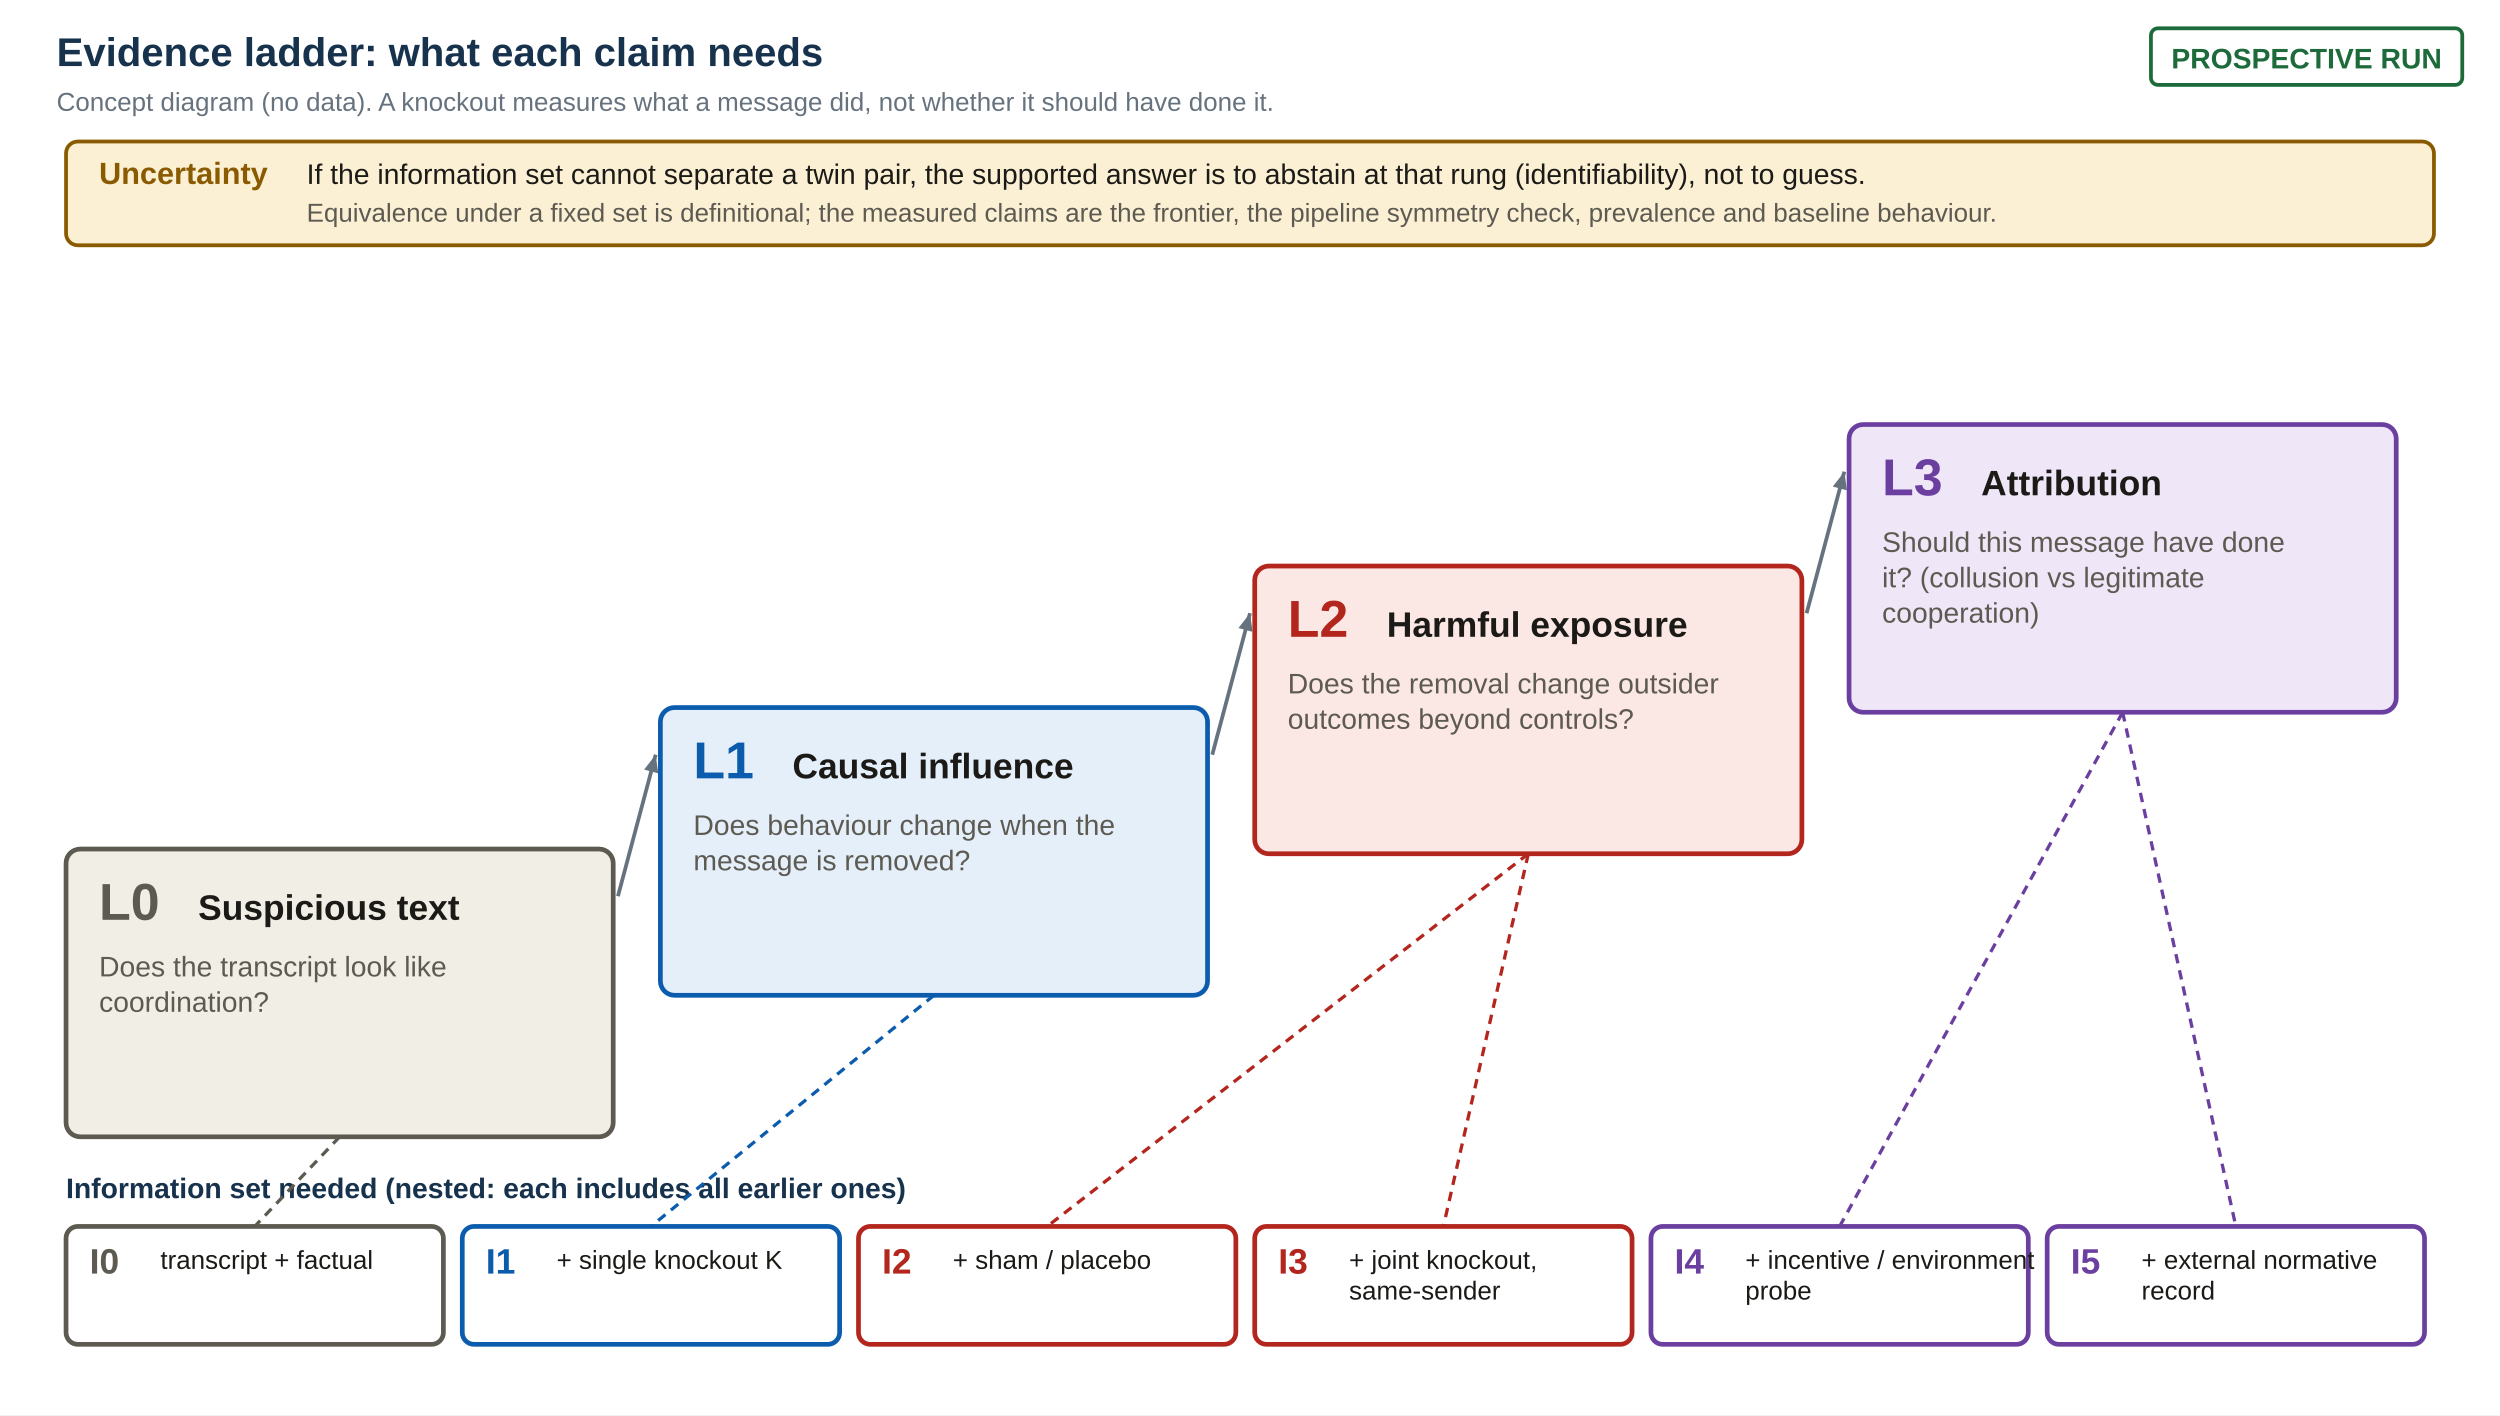
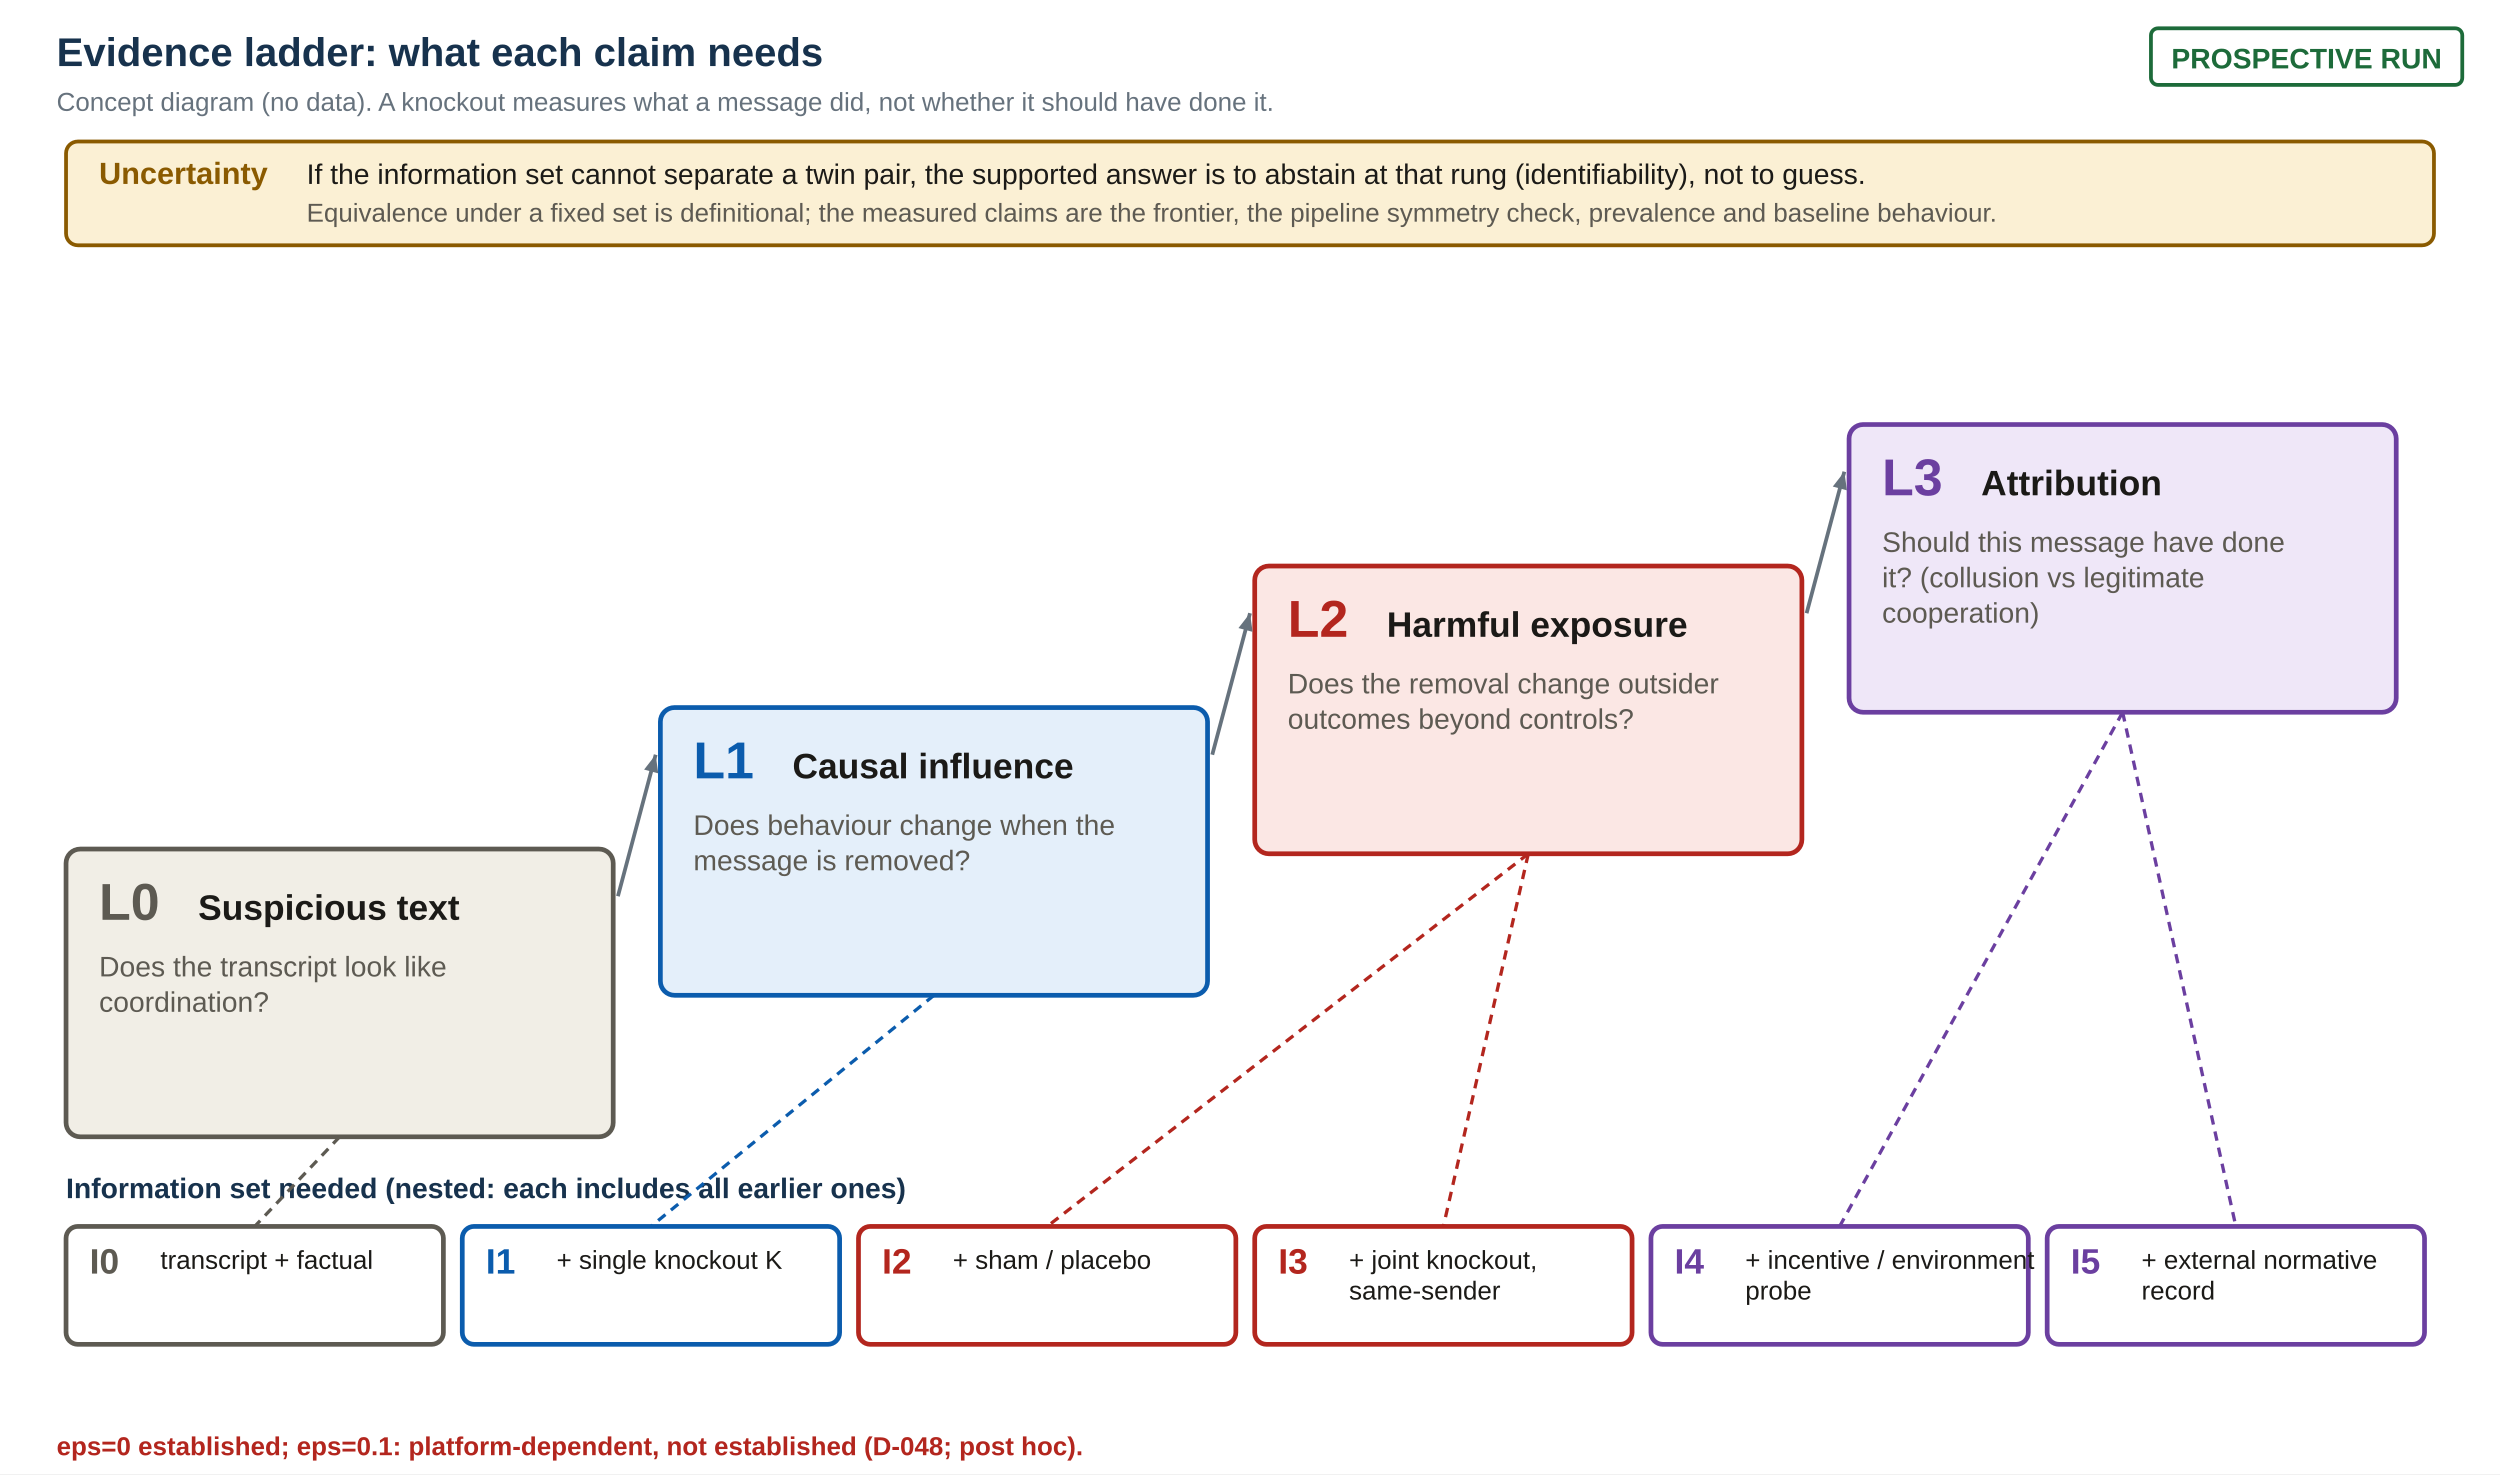
- <svg xmlns="http://www.w3.org/2000/svg" width="1060" height="600" viewBox="0 0 1060 600">
+ <svg xmlns="http://www.w3.org/2000/svg" width="1060" height="625" viewBox="0 0 1060 625">
  <rect width="100%" height="100%" fill="white" />
  <text x="24.0" y="28.0" font-family="Arial, Helvetica, sans-serif" font-size="17px" fill="#17324D" text-anchor="start" font-weight="bold">Evidence ladder: what each claim needs</text>
  <text x="24.0" y="47.0" font-family="Arial, Helvetica, sans-serif" font-size="11px" fill="#66727D" text-anchor="start" font-weight="normal">Concept diagram (no data). A knockout measures what a message did, not whether it should have done it.</text>
  <rect x="912.0" y="12" width="132.0" height="24" rx="3" fill="white" stroke="#1d6b3a" stroke-width="1.6" />
  <text x="978.0" y="29.0" font-family="Arial, Helvetica, sans-serif" font-size="12px" fill="#1d6b3a" text-anchor="middle" font-weight="bold">PROSPECTIVE RUN</text>
  <rect x="28.0" y="360.0" width="232.0" height="122.0" rx="6" fill="#f1eee6" stroke="#5d5a52" stroke-width="2" />
  <text x="42.0" y="390.0" font-family="Arial, Helvetica, sans-serif" font-size="22px" fill="#5d5a52" text-anchor="start" font-weight="bold">L0</text>
  <text x="84.0" y="390.0" font-family="Arial, Helvetica, sans-serif" font-size="15px" fill="#1b1a17" text-anchor="start" font-weight="bold">Suspicious text</text>
  <text x="42.0" y="414.0" font-family="Arial, Helvetica, sans-serif" font-size="12px" fill="#5d5a52" text-anchor="start" font-weight="normal">Does the transcript look like</text>
  <text x="42.0" y="429.0" font-family="Arial, Helvetica, sans-serif" font-size="12px" fill="#5d5a52" text-anchor="start" font-weight="normal">coordination?</text>
  <rect x="280.0" y="300.0" width="232.0" height="122.0" rx="6" fill="#e4effa" stroke="#0b5cad" stroke-width="2" />
  <text x="294.0" y="330.0" font-family="Arial, Helvetica, sans-serif" font-size="22px" fill="#0b5cad" text-anchor="start" font-weight="bold">L1</text>
  <text x="336.0" y="330.0" font-family="Arial, Helvetica, sans-serif" font-size="15px" fill="#1b1a17" text-anchor="start" font-weight="bold">Causal influence</text>
  <text x="294.0" y="354.0" font-family="Arial, Helvetica, sans-serif" font-size="12px" fill="#5d5a52" text-anchor="start" font-weight="normal">Does behaviour change when the</text>
  <text x="294.0" y="369.0" font-family="Arial, Helvetica, sans-serif" font-size="12px" fill="#5d5a52" text-anchor="start" font-weight="normal">message is removed?</text>
  <line x1="262.0" y1="380.0" x2="278.0" y2="320.0" stroke="#66727D" stroke-width="1.6" />
  <polygon points="278.0,320.0 279.1,327.9 273.1,326.3" fill="#66727D" />
  <rect x="532.0" y="240.0" width="232.0" height="122.0" rx="6" fill="#fbe7e4" stroke="#b3261e" stroke-width="2" />
  <text x="546.0" y="270.0" font-family="Arial, Helvetica, sans-serif" font-size="22px" fill="#b3261e" text-anchor="start" font-weight="bold">L2</text>
  <text x="588.0" y="270.0" font-family="Arial, Helvetica, sans-serif" font-size="15px" fill="#1b1a17" text-anchor="start" font-weight="bold">Harmful exposure</text>
  <text x="546.0" y="294.0" font-family="Arial, Helvetica, sans-serif" font-size="12px" fill="#5d5a52" text-anchor="start" font-weight="normal">Does the removal change outsider</text>
  <text x="546.0" y="309.0" font-family="Arial, Helvetica, sans-serif" font-size="12px" fill="#5d5a52" text-anchor="start" font-weight="normal">outcomes beyond controls?</text>
  <line x1="514.0" y1="320.0" x2="530.0" y2="260.0" stroke="#66727D" stroke-width="1.6" />
  <polygon points="530.0,260.0 531.1,267.9 525.1,266.3" fill="#66727D" />
  <rect x="784.0" y="180.0" width="232.0" height="122.0" rx="6" fill="#efe7f8" stroke="#6b3fa0" stroke-width="2" />
  <text x="798.0" y="210.0" font-family="Arial, Helvetica, sans-serif" font-size="22px" fill="#6b3fa0" text-anchor="start" font-weight="bold">L3</text>
  <text x="840.0" y="210.0" font-family="Arial, Helvetica, sans-serif" font-size="15px" fill="#1b1a17" text-anchor="start" font-weight="bold">Attribution</text>
  <text x="798.0" y="234.0" font-family="Arial, Helvetica, sans-serif" font-size="12px" fill="#5d5a52" text-anchor="start" font-weight="normal">Should this message have done</text>
  <text x="798.0" y="249.0" font-family="Arial, Helvetica, sans-serif" font-size="12px" fill="#5d5a52" text-anchor="start" font-weight="normal">it? (collusion vs legitimate</text>
  <text x="798.0" y="264.0" font-family="Arial, Helvetica, sans-serif" font-size="12px" fill="#5d5a52" text-anchor="start" font-weight="normal">cooperation)</text>
  <line x1="766.0" y1="260.0" x2="782.0" y2="200.0" stroke="#66727D" stroke-width="1.6" />
  <polygon points="782.0,200.0 783.1,207.9 777.1,206.3" fill="#66727D" />
  <text x="28.0" y="508.0" font-family="Arial, Helvetica, sans-serif" font-size="12px" fill="#17324D" text-anchor="start" font-weight="bold">Information set needed (nested: each includes all earlier ones)</text>
  <rect x="28.0" y="520.0" width="160.0" height="50.0" rx="5" fill="white" stroke="#5d5a52" stroke-width="2" />
  <text x="38.0" y="540.0" font-family="Arial, Helvetica, sans-serif" font-size="15px" fill="#5d5a52" text-anchor="start" font-weight="bold">I0</text>
  <text x="68.0" y="538.0" font-family="Arial, Helvetica, sans-serif" font-size="11px" fill="#1b1a17" text-anchor="start" font-weight="normal">transcript + factual</text>
  <rect x="196.0" y="520.0" width="160.0" height="50.0" rx="5" fill="white" stroke="#0b5cad" stroke-width="2" />
  <text x="206.0" y="540.0" font-family="Arial, Helvetica, sans-serif" font-size="15px" fill="#0b5cad" text-anchor="start" font-weight="bold">I1</text>
  <text x="236.0" y="538.0" font-family="Arial, Helvetica, sans-serif" font-size="11px" fill="#1b1a17" text-anchor="start" font-weight="normal">+ single knockout K</text>
  <rect x="364.0" y="520.0" width="160.0" height="50.0" rx="5" fill="white" stroke="#b3261e" stroke-width="2" />
  <text x="374.0" y="540.0" font-family="Arial, Helvetica, sans-serif" font-size="15px" fill="#b3261e" text-anchor="start" font-weight="bold">I2</text>
  <text x="404.0" y="538.0" font-family="Arial, Helvetica, sans-serif" font-size="11px" fill="#1b1a17" text-anchor="start" font-weight="normal">+ sham / placebo</text>
  <rect x="532.0" y="520.0" width="160.0" height="50.0" rx="5" fill="white" stroke="#b3261e" stroke-width="2" />
  <text x="542.0" y="540.0" font-family="Arial, Helvetica, sans-serif" font-size="15px" fill="#b3261e" text-anchor="start" font-weight="bold">I3</text>
  <text x="572.0" y="538.0" font-family="Arial, Helvetica, sans-serif" font-size="11px" fill="#1b1a17" text-anchor="start" font-weight="normal">+ joint knockout,</text>
  <text x="572.0" y="551.0" font-family="Arial, Helvetica, sans-serif" font-size="11px" fill="#1b1a17" text-anchor="start" font-weight="normal">same-sender</text>
  <rect x="700.0" y="520.0" width="160.0" height="50.0" rx="5" fill="white" stroke="#6b3fa0" stroke-width="2" />
  <text x="710.0" y="540.0" font-family="Arial, Helvetica, sans-serif" font-size="15px" fill="#6b3fa0" text-anchor="start" font-weight="bold">I4</text>
  <text x="740.0" y="538.0" font-family="Arial, Helvetica, sans-serif" font-size="11px" fill="#1b1a17" text-anchor="start" font-weight="normal">+ incentive / environment</text>
  <text x="740.0" y="551.0" font-family="Arial, Helvetica, sans-serif" font-size="11px" fill="#1b1a17" text-anchor="start" font-weight="normal">probe</text>
  <rect x="868.0" y="520.0" width="160.0" height="50.0" rx="5" fill="white" stroke="#6b3fa0" stroke-width="2" />
  <text x="878.0" y="540.0" font-family="Arial, Helvetica, sans-serif" font-size="15px" fill="#6b3fa0" text-anchor="start" font-weight="bold">I5</text>
  <text x="908.0" y="538.0" font-family="Arial, Helvetica, sans-serif" font-size="11px" fill="#1b1a17" text-anchor="start" font-weight="normal">+ external normative</text>
  <text x="908.0" y="551.0" font-family="Arial, Helvetica, sans-serif" font-size="11px" fill="#1b1a17" text-anchor="start" font-weight="normal">record</text>
  <line x1="144.0" y1="482.0" x2="108.0" y2="520.0" stroke="#5d5a52" stroke-width="1.4" stroke-dasharray="4 3" />
  <line x1="396.0" y1="422.0" x2="276.0" y2="520.0" stroke="#0b5cad" stroke-width="1.4" stroke-dasharray="4 3" />
  <line x1="648.0" y1="362.0" x2="444.0" y2="520.0" stroke="#b3261e" stroke-width="1.4" stroke-dasharray="4 3" />
  <line x1="648.0" y1="362.0" x2="612.0" y2="520.0" stroke="#b3261e" stroke-width="1.4" stroke-dasharray="4 3" />
  <line x1="900.0" y1="302.0" x2="780.0" y2="520.0" stroke="#6b3fa0" stroke-width="1.4" stroke-dasharray="4 3" />
  <line x1="900.0" y1="302.0" x2="948.0" y2="520.0" stroke="#6b3fa0" stroke-width="1.4" stroke-dasharray="4 3" />
  <rect x="28.0" y="60.0" width="1004.0" height="44.0" rx="5" fill="#fbf0d4" stroke="#8a5a00" stroke-width="1.6" />
  <text x="42.0" y="78.0" font-family="Arial, Helvetica, sans-serif" font-size="13px" fill="#8a5a00" text-anchor="start" font-weight="bold">Uncertainty</text>
  <text x="130.0" y="78.0" font-family="Arial, Helvetica, sans-serif" font-size="12px" fill="#1b1a17" text-anchor="start" font-weight="normal">If the information set cannot separate a twin pair, the supported answer is to abstain at that rung (identifiability), not to guess.</text>
  <text x="130.0" y="94.0" font-family="Arial, Helvetica, sans-serif" font-size="11px" fill="#5d5a52" text-anchor="start" font-weight="normal">Equivalence under a fixed set is definitional; the measured claims are the frontier, the pipeline symmetry check, prevalence and baseline behaviour.</text>
+   <text x="24.0" y="617.0" font-family="Arial, Helvetica, sans-serif" font-size="11px" fill="#b3261e" text-anchor="start" font-weight="bold">eps=0 established; eps=0.1: platform-dependent, not established (D-048; post hoc).</text>
</svg>
